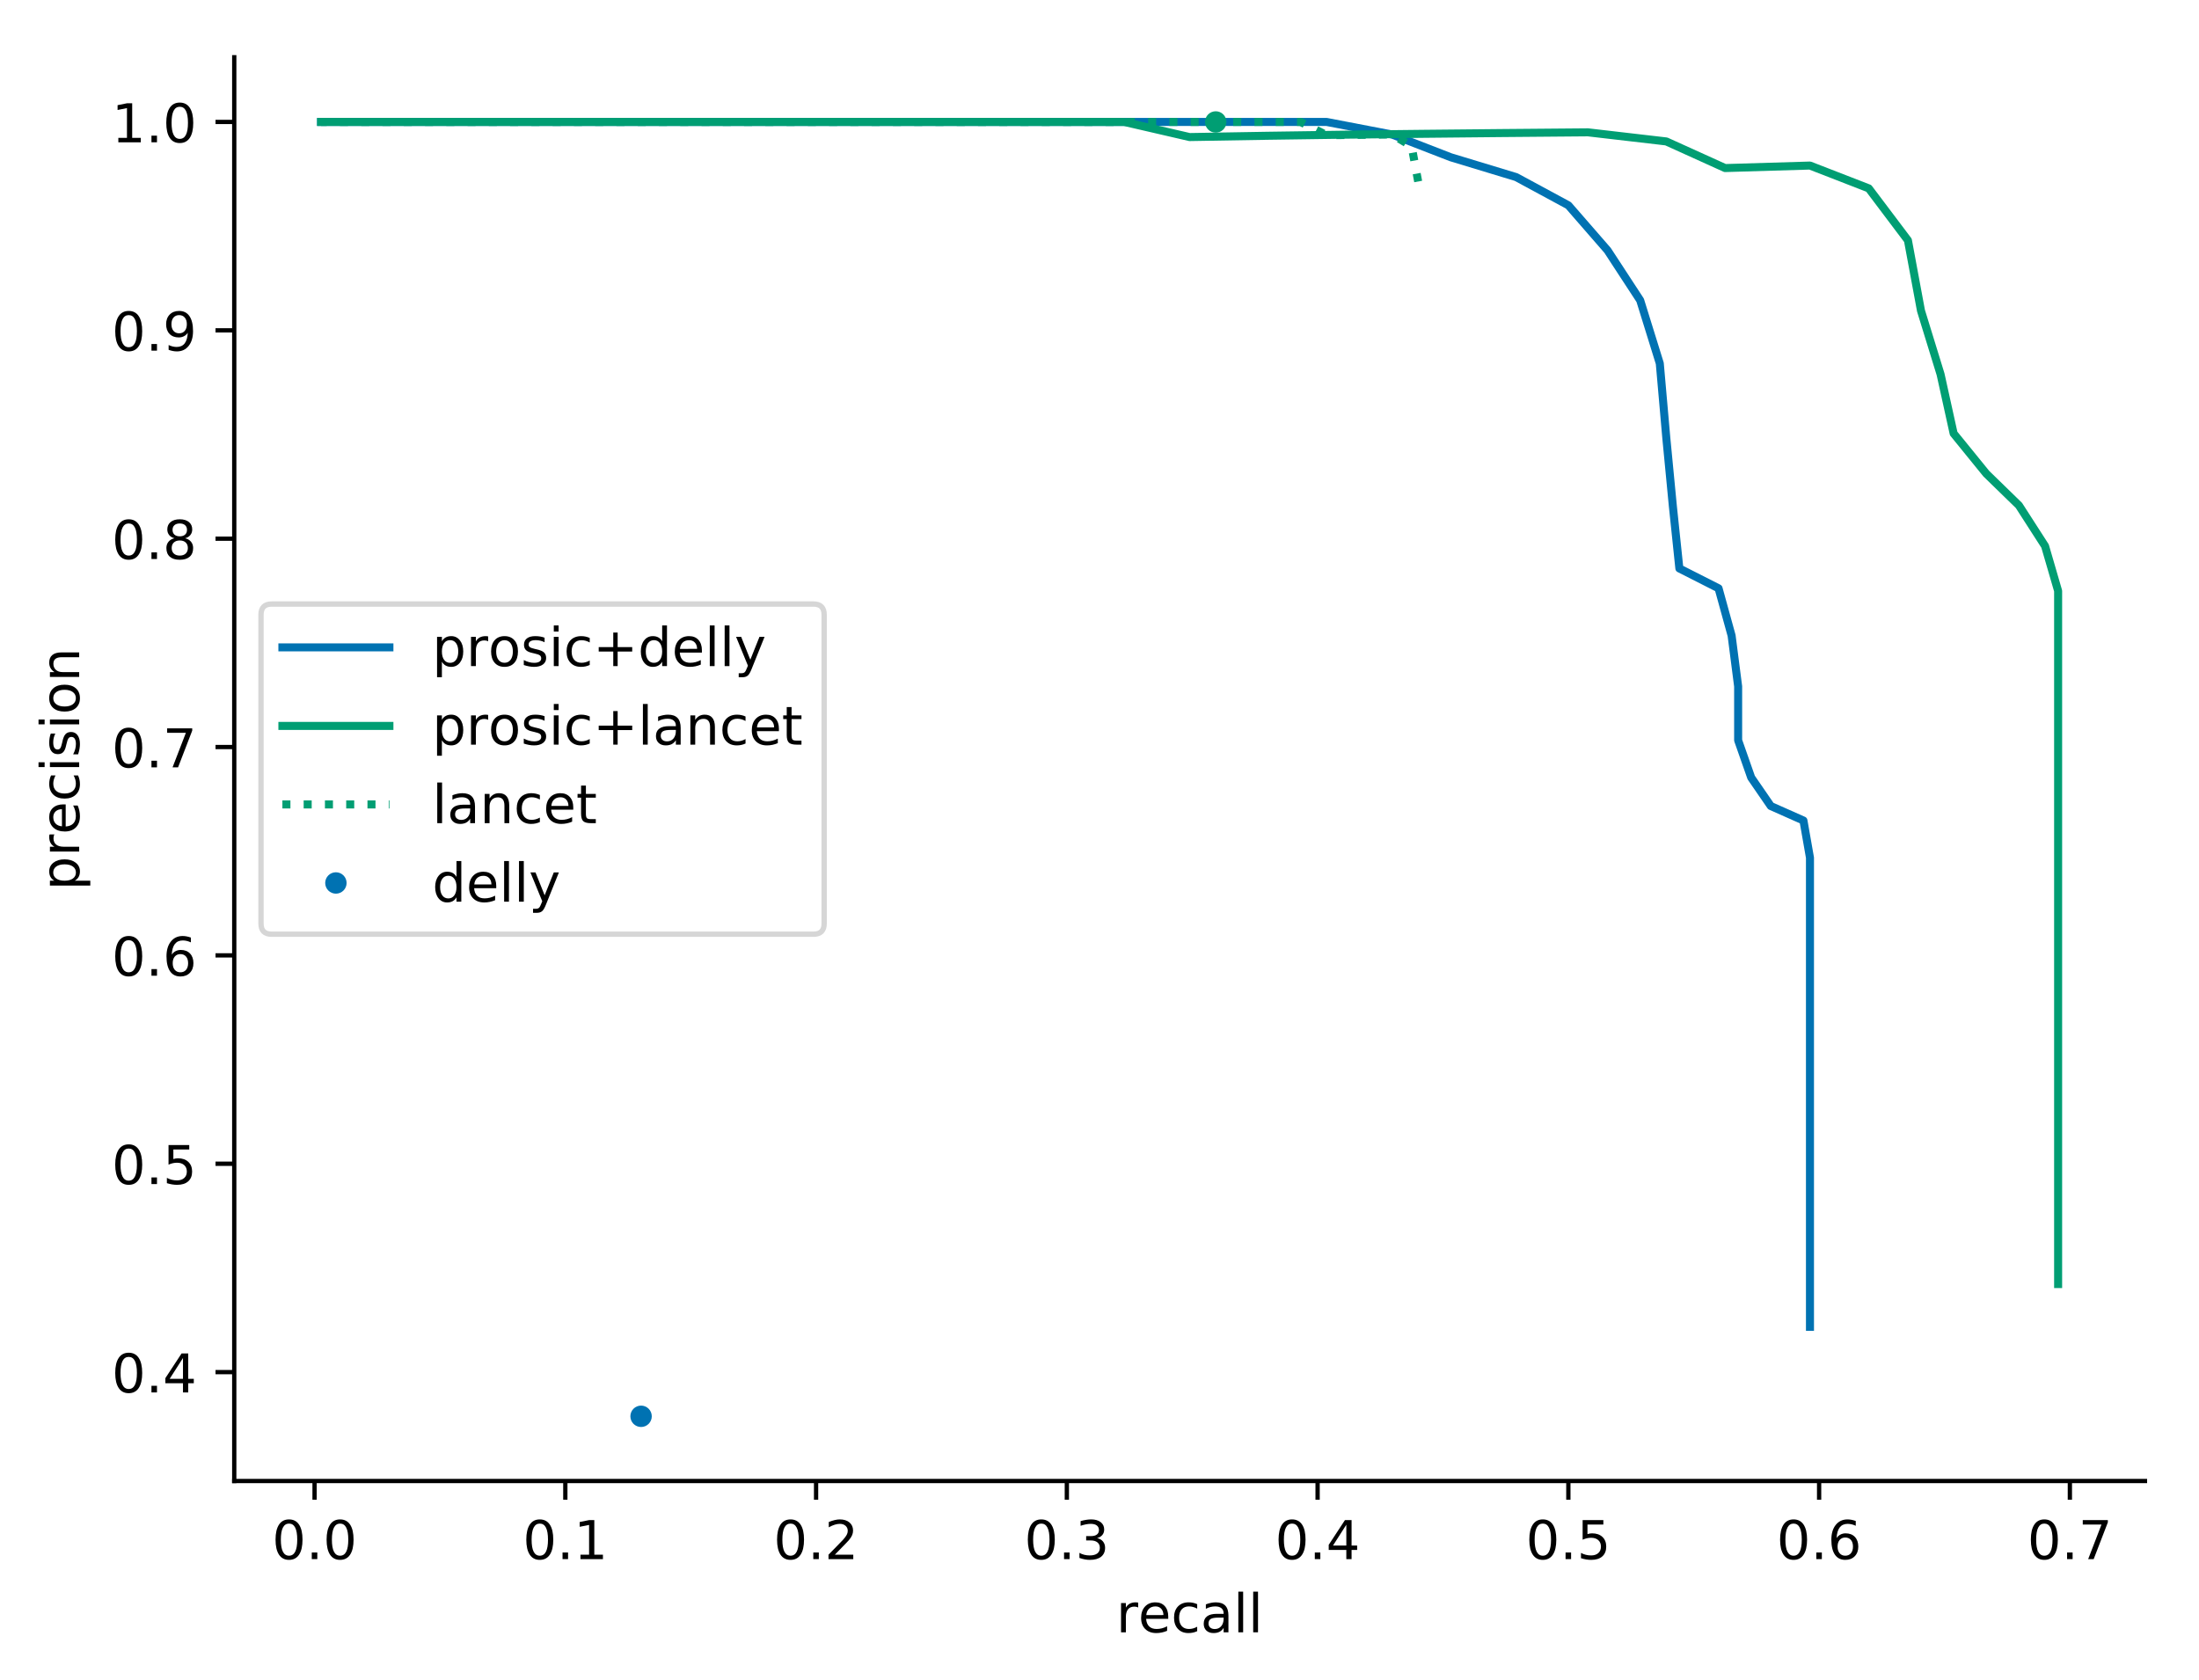
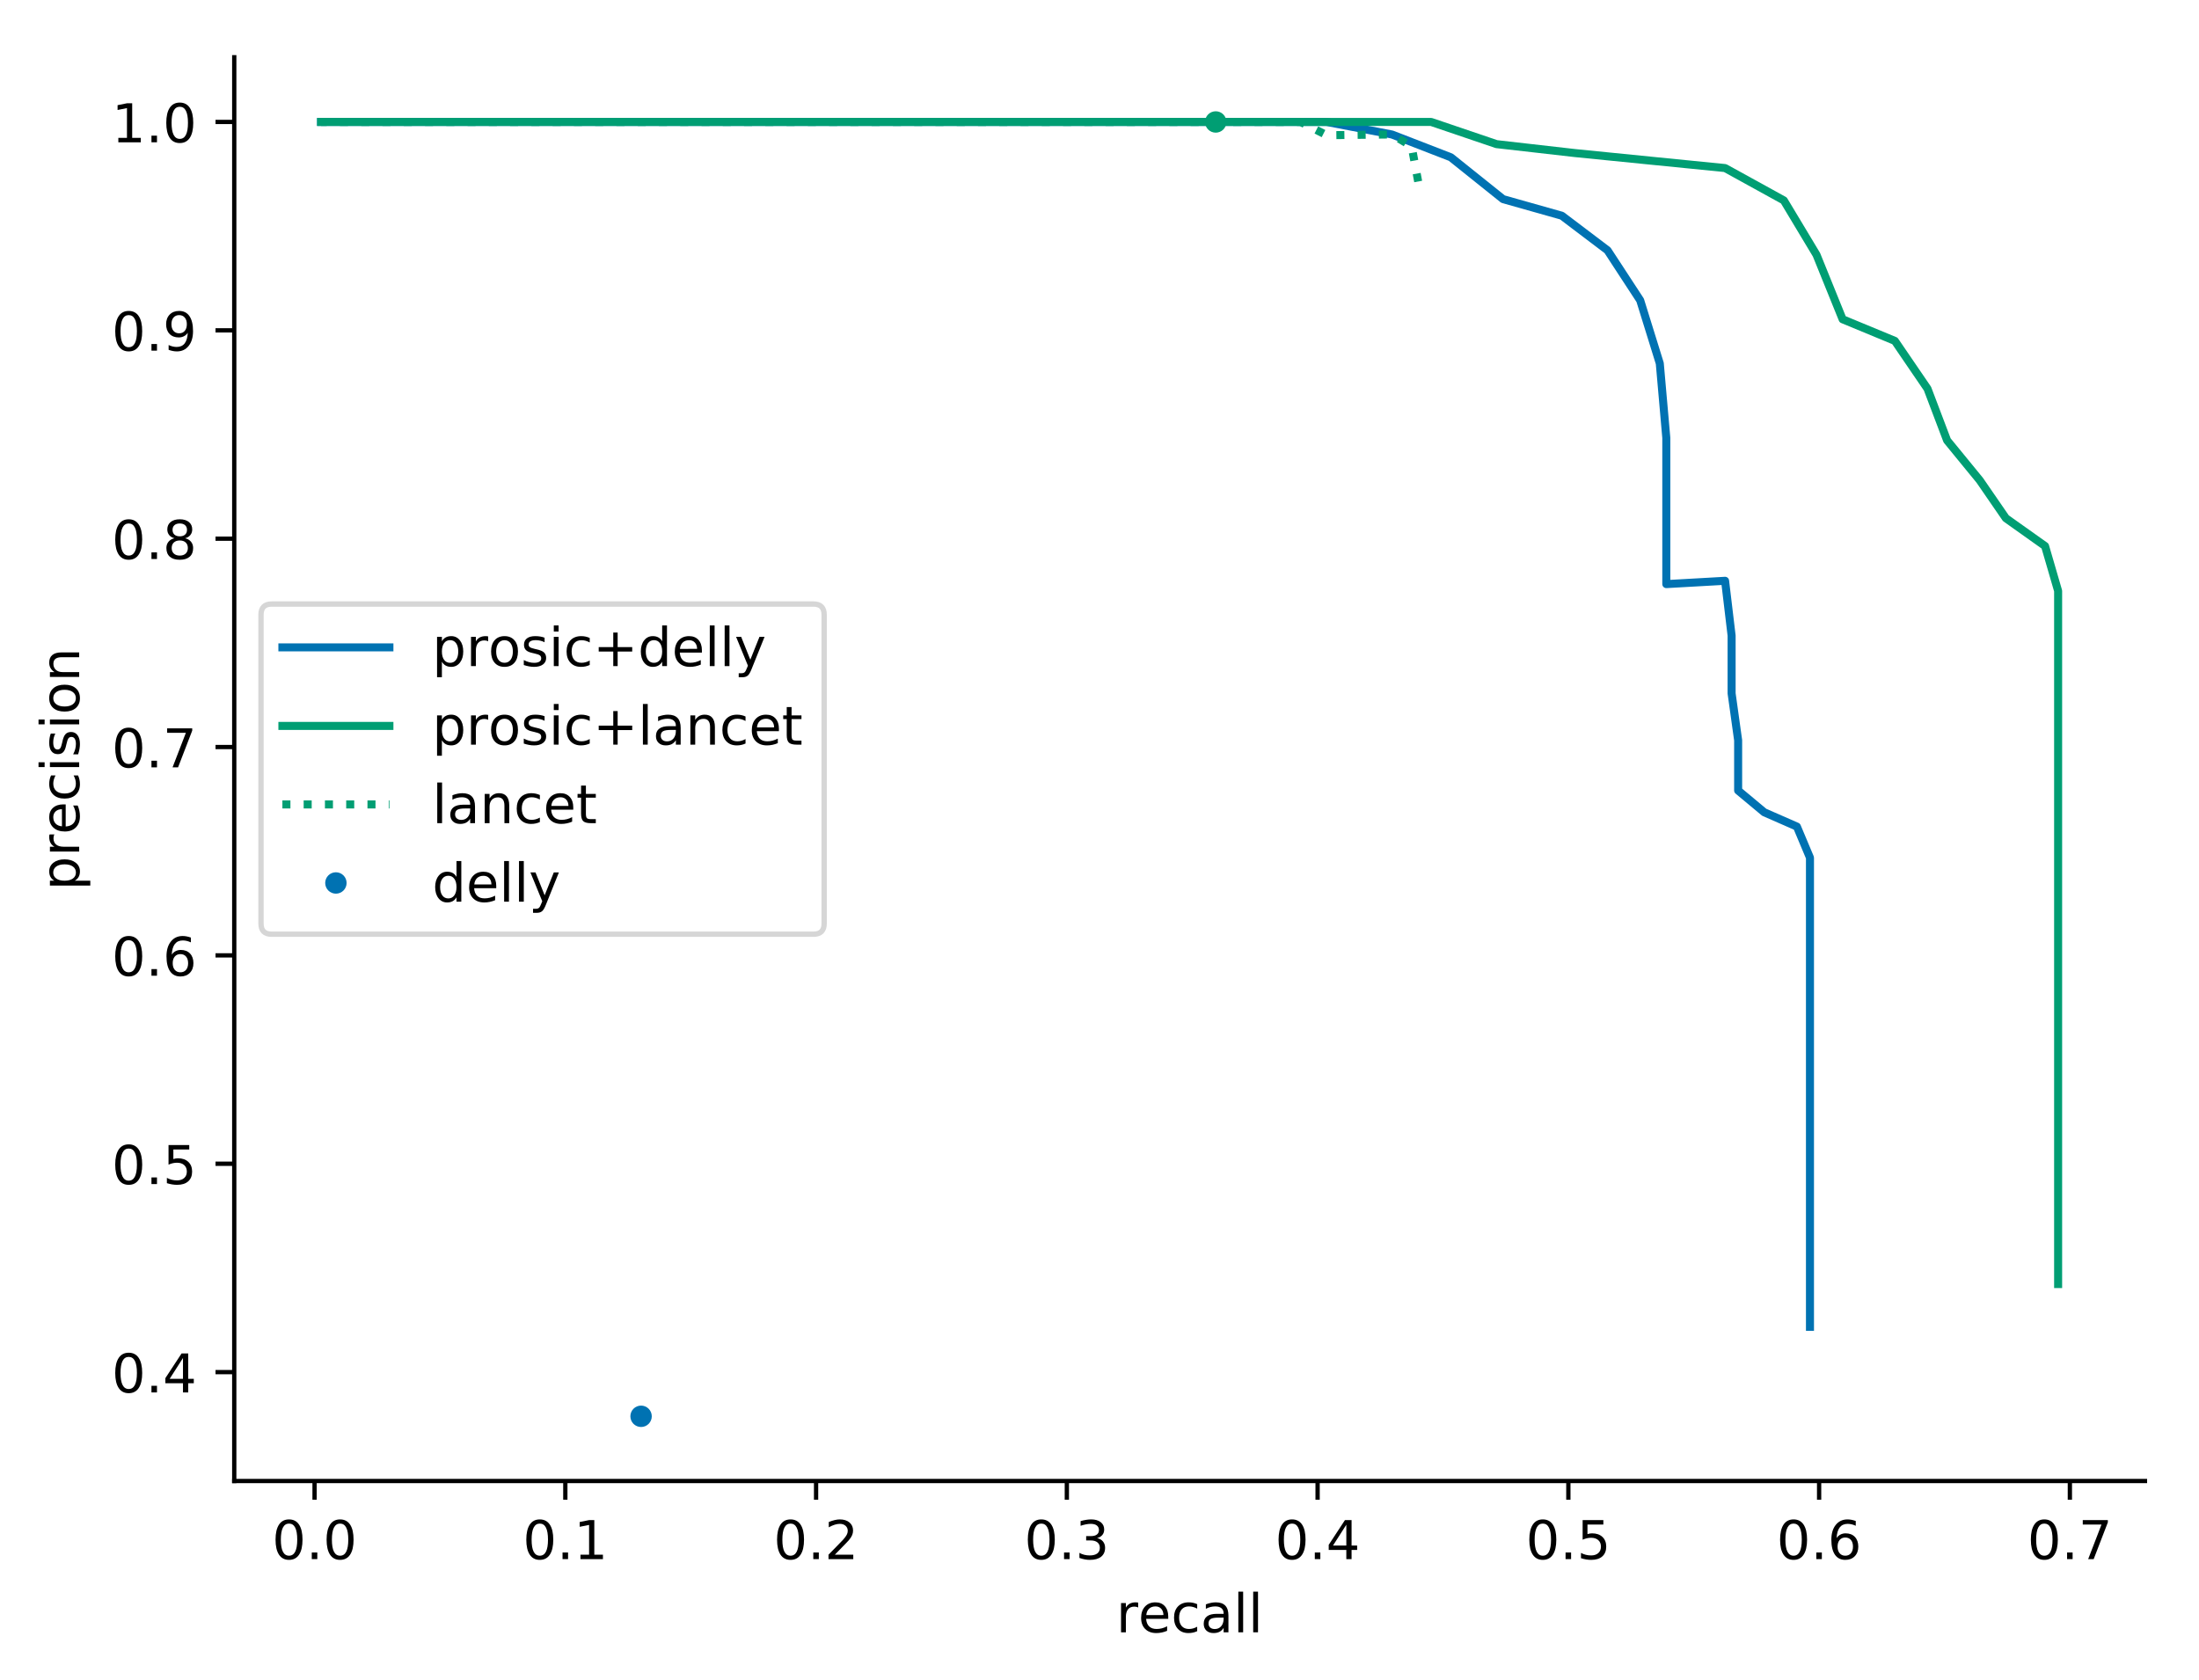
<svg xmlns="http://www.w3.org/2000/svg" xmlns:xlink="http://www.w3.org/1999/xlink" height="314pt" version="1.1" viewBox="0 0 411 314" width="411pt">
  <defs>
    <style type="text/css">
*{stroke-linecap:butt;stroke-linejoin:round;}
  </style>
  </defs>
  <g id="figure_1">
    <g id="patch_1">
      <path d="M 0 314.368  L 411.601 314.368  L 411.601 0  L 0 0  z " style="fill:#ffffff;" />
    </g>
    <g id="axes_1">
      <g id="patch_2">
        <path d="M 43.781 276.812  L 400.901 276.812  L 400.901 10.7  L 43.781 10.7  z " style="fill:#ffffff;" />
      </g>
      <g id="matplotlib.axis_1">
        <g id="xtick_1">
          <g id="line2d_1">
            <defs>
-               <path d="M 0 0  L 0 3.5  " id="mb956efaef2" style="stroke:#000000;stroke-width:0.8;" />
-             </defs>
-             <g>
-               <use style="stroke:#000000;stroke-width:0.8;" x="58.793" xlink:href="#mb956efaef2" y="276.812" />
+               <path d="M 0 0  L 0 3.5  " id="m5f8e549332" style="stroke:#000000;stroke-width:0.8;" />
+             </defs>
+             <g>
+               <use style="stroke:#000000;stroke-width:0.8;" x="58.793" xlink:href="#m5f8e549332" y="276.812" />
            </g>
          </g>
          <g id="text_1">
            <defs>
              <path d="M 31.781 66.406  Q 24.172 66.406 20.328 58.906  Q 16.5 51.422 16.5 36.375  Q 16.5 21.391 20.328 13.891  Q 24.172 6.391 31.781 6.391  Q 39.453 6.391 43.281 13.891  Q 47.125 21.391 47.125 36.375  Q 47.125 51.422 43.281 58.906  Q 39.453 66.406 31.781 66.406  z M 31.781 74.219  Q 44.047 74.219 50.516 64.516  Q 56.984 54.828 56.984 36.375  Q 56.984 17.969 50.516 8.266  Q 44.047 -1.422 31.781 -1.422  Q 19.531 -1.422 13.062 8.266  Q 6.594 17.969 6.594 36.375  Q 6.594 54.828 13.062 64.516  Q 19.531 74.219 31.781 74.219  z " id="DejaVuSans-30" />
              <path d="M 10.688 12.406  L 21 12.406  L 21 0  L 10.688 0  z " id="DejaVuSans-2e" />
            </defs>
            <g transform="translate(50.84191 291.4104)scale(0.1 -0.1)">
              <use xlink:href="#DejaVuSans-30" />
              <use x="63.623" xlink:href="#DejaVuSans-2e" />
              <use x="95.41" xlink:href="#DejaVuSans-30" />
            </g>
          </g>
        </g>
        <g id="xtick_2">
          <g id="line2d_2">
            <g>
-               <use style="stroke:#000000;stroke-width:0.8;" x="105.661" xlink:href="#mb956efaef2" y="276.812" />
+               <use style="stroke:#000000;stroke-width:0.8;" x="105.661" xlink:href="#m5f8e549332" y="276.812" />
            </g>
          </g>
          <g id="text_2">
            <defs>
              <path d="M 12.406 8.297  L 28.516 8.297  L 28.516 63.922  L 10.984 60.406  L 10.984 69.391  L 28.422 72.906  L 38.281 72.906  L 38.281 8.297  L 54.391 8.297  L 54.391 0  L 12.406 0  z " id="DejaVuSans-31" />
            </defs>
            <g transform="translate(97.70933 291.4104)scale(0.1 -0.1)">
              <use xlink:href="#DejaVuSans-30" />
              <use x="63.623" xlink:href="#DejaVuSans-2e" />
              <use x="95.41" xlink:href="#DejaVuSans-31" />
            </g>
          </g>
        </g>
        <g id="xtick_3">
          <g id="line2d_3">
            <g>
-               <use style="stroke:#000000;stroke-width:0.8;" x="152.528" xlink:href="#mb956efaef2" y="276.812" />
+               <use style="stroke:#000000;stroke-width:0.8;" x="152.528" xlink:href="#m5f8e549332" y="276.812" />
            </g>
          </g>
          <g id="text_3">
            <defs>
              <path d="M 19.188 8.297  L 53.609 8.297  L 53.609 0  L 7.328 0  L 7.328 8.297  Q 12.938 14.109 22.625 23.891  Q 32.328 33.688 34.812 36.531  Q 39.547 41.844 41.422 45.531  Q 43.312 49.219 43.312 52.781  Q 43.312 58.594 39.234 62.25  Q 35.156 65.922 28.609 65.922  Q 23.969 65.922 18.812 64.312  Q 13.672 62.703 7.812 59.422  L 7.812 69.391  Q 13.766 71.781 18.938 73  Q 24.125 74.219 28.422 74.219  Q 39.75 74.219 46.484 68.547  Q 53.219 62.891 53.219 53.422  Q 53.219 48.922 51.531 44.891  Q 49.859 40.875 45.406 35.406  Q 44.188 33.984 37.641 27.219  Q 31.109 20.453 19.188 8.297  z " id="DejaVuSans-32" />
            </defs>
            <g transform="translate(144.5768 291.4104)scale(0.1 -0.1)">
              <use xlink:href="#DejaVuSans-30" />
              <use x="63.623" xlink:href="#DejaVuSans-2e" />
              <use x="95.41" xlink:href="#DejaVuSans-32" />
            </g>
          </g>
        </g>
        <g id="xtick_4">
          <g id="line2d_4">
            <g>
-               <use style="stroke:#000000;stroke-width:0.8;" x="199.396" xlink:href="#mb956efaef2" y="276.812" />
+               <use style="stroke:#000000;stroke-width:0.8;" x="199.396" xlink:href="#m5f8e549332" y="276.812" />
            </g>
          </g>
          <g id="text_4">
            <defs>
              <path d="M 40.578 39.312  Q 47.656 37.797 51.625 33  Q 55.609 28.219 55.609 21.188  Q 55.609 10.406 48.188 4.484  Q 40.766 -1.422 27.094 -1.422  Q 22.516 -1.422 17.656 -0.516  Q 12.797 0.391 7.625 2.203  L 7.625 11.719  Q 11.719 9.328 16.594 8.109  Q 21.484 6.891 26.812 6.891  Q 36.078 6.891 40.938 10.547  Q 45.797 14.203 45.797 21.188  Q 45.797 27.641 41.281 31.266  Q 36.766 34.906 28.719 34.906  L 20.219 34.906  L 20.219 43.016  L 29.109 43.016  Q 36.375 43.016 40.234 45.922  Q 44.094 48.828 44.094 54.297  Q 44.094 59.906 40.109 62.906  Q 36.141 65.922 28.719 65.922  Q 24.656 65.922 20.016 65.031  Q 15.375 64.156 9.812 62.312  L 9.812 71.094  Q 15.438 72.656 20.344 73.438  Q 25.25 74.219 29.594 74.219  Q 40.828 74.219 47.359 69.109  Q 53.906 64.016 53.906 55.328  Q 53.906 49.266 50.438 45.094  Q 46.969 40.922 40.578 39.312  z " id="DejaVuSans-33" />
            </defs>
            <g transform="translate(191.4442 291.4104)scale(0.1 -0.1)">
              <use xlink:href="#DejaVuSans-30" />
              <use x="63.623" xlink:href="#DejaVuSans-2e" />
              <use x="95.41" xlink:href="#DejaVuSans-33" />
            </g>
          </g>
        </g>
        <g id="xtick_5">
          <g id="line2d_5">
            <g>
-               <use style="stroke:#000000;stroke-width:0.8;" x="246.263" xlink:href="#mb956efaef2" y="276.812" />
+               <use style="stroke:#000000;stroke-width:0.8;" x="246.263" xlink:href="#m5f8e549332" y="276.812" />
            </g>
          </g>
          <g id="text_5">
            <defs>
              <path d="M 37.797 64.312  L 12.891 25.391  L 37.797 25.391  z M 35.203 72.906  L 47.609 72.906  L 47.609 25.391  L 58.016 25.391  L 58.016 17.188  L 47.609 17.188  L 47.609 0  L 37.797 0  L 37.797 17.188  L 4.891 17.188  L 4.891 26.703  z " id="DejaVuSans-34" />
            </defs>
            <g transform="translate(238.3116 291.4104)scale(0.1 -0.1)">
              <use xlink:href="#DejaVuSans-30" />
              <use x="63.623" xlink:href="#DejaVuSans-2e" />
              <use x="95.41" xlink:href="#DejaVuSans-34" />
            </g>
          </g>
        </g>
        <g id="xtick_6">
          <g id="line2d_6">
            <g>
-               <use style="stroke:#000000;stroke-width:0.8;" x="293.131" xlink:href="#mb956efaef2" y="276.812" />
+               <use style="stroke:#000000;stroke-width:0.8;" x="293.131" xlink:href="#m5f8e549332" y="276.812" />
            </g>
          </g>
          <g id="text_6">
            <defs>
              <path d="M 10.797 72.906  L 49.516 72.906  L 49.516 64.594  L 19.828 64.594  L 19.828 46.734  Q 21.969 47.469 24.109 47.828  Q 26.266 48.188 28.422 48.188  Q 40.625 48.188 47.75 41.5  Q 54.891 34.812 54.891 23.391  Q 54.891 11.625 47.562 5.094  Q 40.234 -1.422 26.906 -1.422  Q 22.312 -1.422 17.547 -0.641  Q 12.797 0.141 7.719 1.703  L 7.719 11.625  Q 12.109 9.234 16.797 8.062  Q 21.484 6.891 26.703 6.891  Q 35.156 6.891 40.078 11.328  Q 45.016 15.766 45.016 23.391  Q 45.016 31 40.078 35.438  Q 35.156 39.891 26.703 39.891  Q 22.75 39.891 18.812 39.016  Q 14.891 38.141 10.797 36.281  z " id="DejaVuSans-35" />
            </defs>
            <g transform="translate(285.179 291.4104)scale(0.1 -0.1)">
              <use xlink:href="#DejaVuSans-30" />
              <use x="63.623" xlink:href="#DejaVuSans-2e" />
              <use x="95.41" xlink:href="#DejaVuSans-35" />
            </g>
          </g>
        </g>
        <g id="xtick_7">
          <g id="line2d_7">
            <g>
-               <use style="stroke:#000000;stroke-width:0.8;" x="339.998" xlink:href="#mb956efaef2" y="276.812" />
+               <use style="stroke:#000000;stroke-width:0.8;" x="339.998" xlink:href="#m5f8e549332" y="276.812" />
            </g>
          </g>
          <g id="text_7">
            <defs>
              <path d="M 33.016 40.375  Q 26.375 40.375 22.484 35.828  Q 18.609 31.297 18.609 23.391  Q 18.609 15.531 22.484 10.953  Q 26.375 6.391 33.016 6.391  Q 39.656 6.391 43.531 10.953  Q 47.406 15.531 47.406 23.391  Q 47.406 31.297 43.531 35.828  Q 39.656 40.375 33.016 40.375  z M 52.594 71.297  L 52.594 62.312  Q 48.875 64.062 45.094 64.984  Q 41.312 65.922 37.594 65.922  Q 27.828 65.922 22.672 59.328  Q 17.531 52.734 16.797 39.406  Q 19.672 43.656 24.016 45.922  Q 28.375 48.188 33.594 48.188  Q 44.578 48.188 50.953 41.516  Q 57.328 34.859 57.328 23.391  Q 57.328 12.156 50.688 5.359  Q 44.047 -1.422 33.016 -1.422  Q 20.359 -1.422 13.672 8.266  Q 6.984 17.969 6.984 36.375  Q 6.984 53.656 15.188 63.938  Q 23.391 74.219 37.203 74.219  Q 40.922 74.219 44.703 73.484  Q 48.484 72.75 52.594 71.297  z " id="DejaVuSans-36" />
            </defs>
            <g transform="translate(332.0464 291.4104)scale(0.1 -0.1)">
              <use xlink:href="#DejaVuSans-30" />
              <use x="63.623" xlink:href="#DejaVuSans-2e" />
              <use x="95.41" xlink:href="#DejaVuSans-36" />
            </g>
          </g>
        </g>
        <g id="xtick_8">
          <g id="line2d_8">
            <g>
-               <use style="stroke:#000000;stroke-width:0.8;" x="386.865" xlink:href="#mb956efaef2" y="276.812" />
+               <use style="stroke:#000000;stroke-width:0.8;" x="386.865" xlink:href="#m5f8e549332" y="276.812" />
            </g>
          </g>
          <g id="text_8">
            <defs>
              <path d="M 8.203 72.906  L 55.078 72.906  L 55.078 68.703  L 28.609 0  L 18.312 0  L 43.219 64.594  L 8.203 64.594  z " id="DejaVuSans-37" />
            </defs>
            <g transform="translate(378.9139 291.4104)scale(0.1 -0.1)">
              <use xlink:href="#DejaVuSans-30" />
              <use x="63.623" xlink:href="#DejaVuSans-2e" />
              <use x="95.41" xlink:href="#DejaVuSans-37" />
            </g>
          </g>
        </g>
        <g id="text_9">
          <defs>
            <path d="M 41.109 46.297  Q 39.594 47.172 37.812 47.578  Q 36.031 48 33.891 48  Q 26.266 48 22.188 43.047  Q 18.109 38.094 18.109 28.812  L 18.109 0  L 9.078 0  L 9.078 54.688  L 18.109 54.688  L 18.109 46.188  Q 20.953 51.172 25.484 53.578  Q 30.031 56 36.531 56  Q 37.453 56 38.578 55.875  Q 39.703 55.766 41.062 55.516  z " id="DejaVuSans-72" />
            <path d="M 56.203 29.594  L 56.203 25.203  L 14.891 25.203  Q 15.484 15.922 20.484 11.062  Q 25.484 6.203 34.422 6.203  Q 39.594 6.203 44.453 7.469  Q 49.312 8.734 54.109 11.281  L 54.109 2.781  Q 49.266 0.734 44.188 -0.344  Q 39.109 -1.422 33.891 -1.422  Q 20.797 -1.422 13.156 6.188  Q 5.516 13.812 5.516 26.812  Q 5.516 40.234 12.766 48.109  Q 20.016 56 32.328 56  Q 43.359 56 49.781 48.891  Q 56.203 41.797 56.203 29.594  z M 47.219 32.234  Q 47.125 39.594 43.094 43.984  Q 39.062 48.391 32.422 48.391  Q 24.906 48.391 20.391 44.141  Q 15.875 39.891 15.188 32.172  z " id="DejaVuSans-65" />
            <path d="M 48.781 52.594  L 48.781 44.188  Q 44.969 46.297 41.141 47.344  Q 37.312 48.391 33.406 48.391  Q 24.656 48.391 19.812 42.844  Q 14.984 37.312 14.984 27.297  Q 14.984 17.281 19.812 11.734  Q 24.656 6.203 33.406 6.203  Q 37.312 6.203 41.141 7.25  Q 44.969 8.297 48.781 10.406  L 48.781 2.094  Q 45.016 0.344 40.984 -0.531  Q 36.969 -1.422 32.422 -1.422  Q 20.062 -1.422 12.781 6.344  Q 5.516 14.109 5.516 27.297  Q 5.516 40.672 12.859 48.328  Q 20.219 56 33.016 56  Q 37.156 56 41.109 55.141  Q 45.062 54.297 48.781 52.594  z " id="DejaVuSans-63" />
            <path d="M 34.281 27.484  Q 23.391 27.484 19.188 25  Q 14.984 22.516 14.984 16.5  Q 14.984 11.719 18.141 8.906  Q 21.297 6.109 26.703 6.109  Q 34.188 6.109 38.703 11.406  Q 43.219 16.703 43.219 25.484  L 43.219 27.484  z M 52.203 31.203  L 52.203 0  L 43.219 0  L 43.219 8.297  Q 40.141 3.328 35.547 0.953  Q 30.953 -1.422 24.312 -1.422  Q 15.922 -1.422 10.953 3.297  Q 6 8.016 6 15.922  Q 6 25.141 12.172 29.828  Q 18.359 34.516 30.609 34.516  L 43.219 34.516  L 43.219 35.406  Q 43.219 41.609 39.141 45  Q 35.062 48.391 27.688 48.391  Q 23 48.391 18.547 47.266  Q 14.109 46.141 10.016 43.891  L 10.016 52.203  Q 14.938 54.109 19.578 55.047  Q 24.219 56 28.609 56  Q 40.484 56 46.344 49.844  Q 52.203 43.703 52.203 31.203  z " id="DejaVuSans-61" />
            <path d="M 9.422 75.984  L 18.406 75.984  L 18.406 0  L 9.422 0  z " id="DejaVuSans-6c" />
          </defs>
          <g transform="translate(208.6194 305.0886)scale(0.1 -0.1)">
            <use xlink:href="#DejaVuSans-72" />
            <use x="41.082" xlink:href="#DejaVuSans-65" />
            <use x="102.605" xlink:href="#DejaVuSans-63" />
            <use x="157.586" xlink:href="#DejaVuSans-61" />
            <use x="218.865" xlink:href="#DejaVuSans-6c" />
            <use x="246.648" xlink:href="#DejaVuSans-6c" />
          </g>
        </g>
      </g>
      <g id="matplotlib.axis_2">
        <g id="ytick_1">
          <g id="line2d_9">
            <defs>
-               <path d="M 0 0  L -3.5 0  " id="mf05bc3d911" style="stroke:#000000;stroke-width:0.8;" />
-             </defs>
-             <g>
-               <use style="stroke:#000000;stroke-width:0.8;" x="43.781" xlink:href="#mf05bc3d911" y="256.455" />
+               <path d="M 0 0  L -3.5 0  " id="me9bbe58ecf" style="stroke:#000000;stroke-width:0.8;" />
+             </defs>
+             <g>
+               <use style="stroke:#000000;stroke-width:0.8;" x="43.781" xlink:href="#me9bbe58ecf" y="256.455" />
            </g>
          </g>
          <g id="text_10">
            <g transform="translate(20.87813 260.2545)scale(0.1 -0.1)">
              <use xlink:href="#DejaVuSans-30" />
              <use x="63.623" xlink:href="#DejaVuSans-2e" />
              <use x="95.41" xlink:href="#DejaVuSans-34" />
            </g>
          </g>
        </g>
        <g id="ytick_2">
          <g id="line2d_10">
            <g>
-               <use style="stroke:#000000;stroke-width:0.8;" x="43.781" xlink:href="#mf05bc3d911" y="217.512" />
+               <use style="stroke:#000000;stroke-width:0.8;" x="43.781" xlink:href="#me9bbe58ecf" y="217.512" />
            </g>
          </g>
          <g id="text_11">
            <g transform="translate(20.87813 221.3113)scale(0.1 -0.1)">
              <use xlink:href="#DejaVuSans-30" />
              <use x="63.623" xlink:href="#DejaVuSans-2e" />
              <use x="95.41" xlink:href="#DejaVuSans-35" />
            </g>
          </g>
        </g>
        <g id="ytick_3">
          <g id="line2d_11">
            <g>
-               <use style="stroke:#000000;stroke-width:0.8;" x="43.781" xlink:href="#mf05bc3d911" y="178.569" />
+               <use style="stroke:#000000;stroke-width:0.8;" x="43.781" xlink:href="#me9bbe58ecf" y="178.569" />
            </g>
          </g>
          <g id="text_12">
            <g transform="translate(20.87813 182.3681)scale(0.1 -0.1)">
              <use xlink:href="#DejaVuSans-30" />
              <use x="63.623" xlink:href="#DejaVuSans-2e" />
              <use x="95.41" xlink:href="#DejaVuSans-36" />
            </g>
          </g>
        </g>
        <g id="ytick_4">
          <g id="line2d_12">
            <g>
-               <use style="stroke:#000000;stroke-width:0.8;" x="43.781" xlink:href="#mf05bc3d911" y="139.626" />
+               <use style="stroke:#000000;stroke-width:0.8;" x="43.781" xlink:href="#me9bbe58ecf" y="139.626" />
            </g>
          </g>
          <g id="text_13">
            <g transform="translate(20.87813 143.4249)scale(0.1 -0.1)">
              <use xlink:href="#DejaVuSans-30" />
              <use x="63.623" xlink:href="#DejaVuSans-2e" />
              <use x="95.41" xlink:href="#DejaVuSans-37" />
            </g>
          </g>
        </g>
        <g id="ytick_5">
          <g id="line2d_13">
            <g>
-               <use style="stroke:#000000;stroke-width:0.8;" x="43.781" xlink:href="#mf05bc3d911" y="100.682" />
+               <use style="stroke:#000000;stroke-width:0.8;" x="43.781" xlink:href="#me9bbe58ecf" y="100.682" />
            </g>
          </g>
          <g id="text_14">
            <defs>
              <path d="M 31.781 34.625  Q 24.75 34.625 20.719 30.859  Q 16.703 27.094 16.703 20.516  Q 16.703 13.922 20.719 10.156  Q 24.75 6.391 31.781 6.391  Q 38.812 6.391 42.859 10.172  Q 46.922 13.969 46.922 20.516  Q 46.922 27.094 42.891 30.859  Q 38.875 34.625 31.781 34.625  z M 21.922 38.812  Q 15.578 40.375 12.031 44.719  Q 8.5 49.078 8.5 55.328  Q 8.5 64.062 14.719 69.141  Q 20.953 74.219 31.781 74.219  Q 42.672 74.219 48.875 69.141  Q 55.078 64.062 55.078 55.328  Q 55.078 49.078 51.531 44.719  Q 48 40.375 41.703 38.812  Q 48.828 37.156 52.797 32.312  Q 56.781 27.484 56.781 20.516  Q 56.781 9.906 50.312 4.234  Q 43.844 -1.422 31.781 -1.422  Q 19.734 -1.422 13.25 4.234  Q 6.781 9.906 6.781 20.516  Q 6.781 27.484 10.781 32.312  Q 14.797 37.156 21.922 38.812  z M 18.312 54.391  Q 18.312 48.734 21.844 45.562  Q 25.391 42.391 31.781 42.391  Q 38.141 42.391 41.719 45.562  Q 45.312 48.734 45.312 54.391  Q 45.312 60.062 41.719 63.234  Q 38.141 66.406 31.781 66.406  Q 25.391 66.406 21.844 63.234  Q 18.312 60.062 18.312 54.391  z " id="DejaVuSans-38" />
            </defs>
            <g transform="translate(20.87813 104.4817)scale(0.1 -0.1)">
              <use xlink:href="#DejaVuSans-30" />
              <use x="63.623" xlink:href="#DejaVuSans-2e" />
              <use x="95.41" xlink:href="#DejaVuSans-38" />
            </g>
          </g>
        </g>
        <g id="ytick_6">
          <g id="line2d_14">
            <g>
-               <use style="stroke:#000000;stroke-width:0.8;" x="43.781" xlink:href="#mf05bc3d911" y="61.739" />
+               <use style="stroke:#000000;stroke-width:0.8;" x="43.781" xlink:href="#me9bbe58ecf" y="61.739" />
            </g>
          </g>
          <g id="text_15">
            <defs>
              <path d="M 10.984 1.516  L 10.984 10.5  Q 14.703 8.734 18.5 7.812  Q 22.312 6.891 25.984 6.891  Q 35.75 6.891 40.891 13.453  Q 46.047 20.016 46.781 33.406  Q 43.953 29.203 39.594 26.953  Q 35.25 24.703 29.984 24.703  Q 19.047 24.703 12.672 31.312  Q 6.297 37.938 6.297 49.422  Q 6.297 60.641 12.938 67.422  Q 19.578 74.219 30.609 74.219  Q 43.266 74.219 49.922 64.516  Q 56.594 54.828 56.594 36.375  Q 56.594 19.141 48.406 8.859  Q 40.234 -1.422 26.422 -1.422  Q 22.703 -1.422 18.891 -0.688  Q 15.094 0.047 10.984 1.516  z M 30.609 32.422  Q 37.25 32.422 41.125 36.953  Q 45.016 41.5 45.016 49.422  Q 45.016 57.281 41.125 61.844  Q 37.25 66.406 30.609 66.406  Q 23.969 66.406 20.094 61.844  Q 16.219 57.281 16.219 49.422  Q 16.219 41.5 20.094 36.953  Q 23.969 32.422 30.609 32.422  z " id="DejaVuSans-39" />
            </defs>
            <g transform="translate(20.87813 65.53844)scale(0.1 -0.1)">
              <use xlink:href="#DejaVuSans-30" />
              <use x="63.623" xlink:href="#DejaVuSans-2e" />
              <use x="95.41" xlink:href="#DejaVuSans-39" />
            </g>
          </g>
        </g>
        <g id="ytick_7">
          <g id="line2d_15">
            <g>
-               <use style="stroke:#000000;stroke-width:0.8;" x="43.781" xlink:href="#mf05bc3d911" y="22.796" />
+               <use style="stroke:#000000;stroke-width:0.8;" x="43.781" xlink:href="#me9bbe58ecf" y="22.796" />
            </g>
          </g>
          <g id="text_16">
            <g transform="translate(20.87813 26.59522)scale(0.1 -0.1)">
              <use xlink:href="#DejaVuSans-31" />
              <use x="63.623" xlink:href="#DejaVuSans-2e" />
              <use x="95.41" xlink:href="#DejaVuSans-30" />
            </g>
          </g>
        </g>
        <g id="text_17">
          <defs>
            <path d="M 18.109 8.203  L 18.109 -20.797  L 9.078 -20.797  L 9.078 54.688  L 18.109 54.688  L 18.109 46.391  Q 20.953 51.266 25.266 53.625  Q 29.594 56 35.594 56  Q 45.562 56 51.781 48.094  Q 58.016 40.188 58.016 27.297  Q 58.016 14.406 51.781 6.484  Q 45.562 -1.422 35.594 -1.422  Q 29.594 -1.422 25.266 0.953  Q 20.953 3.328 18.109 8.203  z M 48.688 27.297  Q 48.688 37.203 44.609 42.844  Q 40.531 48.484 33.406 48.484  Q 26.266 48.484 22.188 42.844  Q 18.109 37.203 18.109 27.297  Q 18.109 17.391 22.188 11.75  Q 26.266 6.109 33.406 6.109  Q 40.531 6.109 44.609 11.75  Q 48.688 17.391 48.688 27.297  z " id="DejaVuSans-70" />
            <path d="M 9.422 54.688  L 18.406 54.688  L 18.406 0  L 9.422 0  z M 9.422 75.984  L 18.406 75.984  L 18.406 64.594  L 9.422 64.594  z " id="DejaVuSans-69" />
            <path d="M 44.281 53.078  L 44.281 44.578  Q 40.484 46.531 36.375 47.5  Q 32.281 48.484 27.875 48.484  Q 21.188 48.484 17.844 46.438  Q 14.5 44.391 14.5 40.281  Q 14.5 37.156 16.891 35.375  Q 19.281 33.594 26.516 31.984  L 29.594 31.297  Q 39.156 29.25 43.188 25.516  Q 47.219 21.781 47.219 15.094  Q 47.219 7.469 41.188 3.016  Q 35.156 -1.422 24.609 -1.422  Q 20.219 -1.422 15.453 -0.562  Q 10.688 0.297 5.422 2  L 5.422 11.281  Q 10.406 8.688 15.234 7.391  Q 20.062 6.109 24.812 6.109  Q 31.156 6.109 34.562 8.281  Q 37.984 10.453 37.984 14.406  Q 37.984 18.062 35.516 20.016  Q 33.062 21.969 24.703 23.781  L 21.578 24.516  Q 13.234 26.266 9.516 29.906  Q 5.812 33.547 5.812 39.891  Q 5.812 47.609 11.281 51.797  Q 16.75 56 26.812 56  Q 31.781 56 36.172 55.266  Q 40.578 54.547 44.281 53.078  z " id="DejaVuSans-73" />
            <path d="M 30.609 48.391  Q 23.391 48.391 19.188 42.75  Q 14.984 37.109 14.984 27.297  Q 14.984 17.484 19.156 11.844  Q 23.344 6.203 30.609 6.203  Q 37.797 6.203 41.984 11.859  Q 46.188 17.531 46.188 27.297  Q 46.188 37.016 41.984 42.703  Q 37.797 48.391 30.609 48.391  z M 30.609 56  Q 42.328 56 49.016 48.375  Q 55.719 40.766 55.719 27.297  Q 55.719 13.875 49.016 6.219  Q 42.328 -1.422 30.609 -1.422  Q 18.844 -1.422 12.172 6.219  Q 5.516 13.875 5.516 27.297  Q 5.516 40.766 12.172 48.375  Q 18.844 56 30.609 56  z " id="DejaVuSans-6f" />
            <path d="M 54.891 33.016  L 54.891 0  L 45.906 0  L 45.906 32.719  Q 45.906 40.484 42.875 44.328  Q 39.844 48.188 33.797 48.188  Q 26.516 48.188 22.312 43.547  Q 18.109 38.922 18.109 30.906  L 18.109 0  L 9.078 0  L 9.078 54.688  L 18.109 54.688  L 18.109 46.188  Q 21.344 51.125 25.703 53.562  Q 30.078 56 35.797 56  Q 45.219 56 50.047 50.172  Q 54.891 44.344 54.891 33.016  z " id="DejaVuSans-6e" />
          </defs>
          <g transform="translate(14.79844 166.4208)rotate(-90)scale(0.1 -0.1)">
            <use xlink:href="#DejaVuSans-70" />
            <use x="63.477" xlink:href="#DejaVuSans-72" />
            <use x="104.559" xlink:href="#DejaVuSans-65" />
            <use x="166.082" xlink:href="#DejaVuSans-63" />
            <use x="221.062" xlink:href="#DejaVuSans-69" />
            <use x="248.846" xlink:href="#DejaVuSans-73" />
            <use x="300.945" xlink:href="#DejaVuSans-69" />
            <use x="328.729" xlink:href="#DejaVuSans-6f" />
            <use x="389.91" xlink:href="#DejaVuSans-6e" />
          </g>
        </g>
      </g>
      <g id="line2d_16">
-         <path clip-path="url(#p9d963c5992)" d="M 60.014 22.796  L 73.44 22.796  L 86.865 22.796  L 100.291 22.796  L 113.716 22.796  L 127.142 22.796  L 140.567 22.796  L 153.993 22.796  L 167.418 22.796  L 180.844 22.796  L 194.27 22.796  L 207.695 22.796  L 221.121 22.796  L 234.546 22.796  L 247.972 22.796  L 260.177 25.142  L 271.161 29.397  L 283.367 33.098  L 293.131 38.373  L 300.454 46.789  L 306.556 56.126  L 310.218 67.923  L 311.438 81.849  L 312.659 94.574  L 313.879 106.246  L 321.202 109.961  L 323.643 118.802  L 324.864 128.294  L 324.864 138.369  L 327.305 145.328  L 330.966 150.652  L 337.069 153.364  L 338.289 160.307  L 338.289 168.567  L 338.289 175.677  L 338.289 182.383  L 338.289 188.719  L 338.289 194.716  L 338.289 200.399  L 338.289 205.793  L 338.289 210.919  L 338.289 215.797  L 338.289 220.443  L 338.289 224.875  L 338.289 229.107  L 338.289 233.152  L 338.289 237.022  L 338.289 240.728  L 338.289 244.281  L 338.289 247.993  " style="fill:none;stroke:#0072b2;stroke-linecap:square;stroke-width:1.5;" />
+         <path clip-path="url(#pf23068d143)" d="M 60.014 22.796  L 73.44 22.796  L 86.865 22.796  L 100.291 22.796  L 113.716 22.796  L 127.142 22.796  L 140.567 22.796  L 153.993 22.796  L 167.418 22.796  L 180.844 22.796  L 194.27 22.796  L 207.695 22.796  L 221.121 22.796  L 234.546 22.796  L 247.972 22.796  L 260.177 25.142  L 271.161 29.397  L 280.926 37.219  L 291.91 40.32  L 300.454 46.789  L 306.556 56.126  L 310.218 67.923  L 311.438 81.849  L 311.438 96.101  L 311.438 109.174  L 322.423 108.555  L 323.643 118.802  L 323.643 129.597  L 324.864 138.369  L 324.864 147.754  L 329.746 151.825  L 335.848 154.499  L 338.289 160.307  L 338.289 168.567  L 338.289 175.677  L 338.289 182.383  L 338.289 188.719  L 338.289 194.716  L 338.289 200.399  L 338.289 205.793  L 338.289 210.919  L 338.289 215.797  L 338.289 220.443  L 338.289 224.875  L 338.289 229.107  L 338.289 233.152  L 338.289 237.022  L 338.289 240.728  L 338.289 244.281  L 338.289 247.993  " style="fill:none;stroke:#0072b2;stroke-linecap:square;stroke-width:1.5;" />
      </g>
      <g id="line2d_17">
-         <path clip-path="url(#p9d963c5992)" d="M 60.014 22.796  L 73.44 22.796  L 89.306 22.796  L 103.952 22.796  L 119.819 22.796  L 134.465 22.796  L 150.331 22.796  L 164.977 22.796  L 179.624 22.796  L 194.27 22.796  L 210.136 22.796  L 222.341 25.618  L 236.987 25.375  L 250.413 25.185  L 266.279 25.009  L 280.926 24.867  L 296.792 24.733  L 311.438 26.436  L 322.423 31.412  L 338.289 30.943  L 349.274 35.208  L 356.597 44.923  L 359.038 58.071  L 362.699 69.959  L 365.14 81.017  L 371.243 88.528  L 377.345 94.471  L 382.228 102.061  L 384.669 110.446  L 384.669 121.224  L 384.669 130.511  L 384.669 139.926  L 384.669 148.075  L 384.669 156.369  L 384.669 164.159  L 384.669 170.94  L 384.669 177.88  L 384.669 183.94  L 384.669 190.162  L 384.669 195.612  L 384.669 201.221  L 384.669 206.147  L 384.669 211.231  L 384.669 215.706  L 384.669 220.334  L 384.669 224.417  L 384.669 228.648  L 384.669 232.389  L 384.669 236.272  L 384.669 239.992  " style="fill:none;stroke:#009e73;stroke-linecap:square;stroke-width:1.5;" />
+         <path clip-path="url(#pf23068d143)" d="M 60.014 22.796  L 74.66 22.796  L 90.527 22.796  L 105.173 22.796  L 118.598 22.796  L 133.244 22.796  L 149.111 22.796  L 163.757 22.796  L 179.624 22.796  L 193.049 22.796  L 208.916 22.796  L 222.341 22.796  L 236.987 22.796  L 251.633 22.796  L 267.5 22.796  L 279.705 26.939  L 294.351 28.608  L 308.997 30.075  L 322.423 31.412  L 333.407 37.461  L 339.51 47.62  L 344.392 59.674  L 354.156 63.715  L 360.258 72.654  L 363.92 82.311  L 370.022 89.768  L 374.904 96.86  L 382.228 102.061  L 384.669 110.446  L 384.669 121.224  L 384.669 130.511  L 384.669 139.926  L 384.669 148.075  L 384.669 156.369  L 384.669 164.159  L 384.669 170.94  L 384.669 177.88  L 384.669 183.94  L 384.669 190.162  L 384.669 195.612  L 384.669 201.221  L 384.669 206.147  L 384.669 211.231  L 384.669 215.706  L 384.669 220.334  L 384.669 224.417  L 384.669 228.648  L 384.669 232.389  L 384.669 236.272  L 384.669 239.992  " style="fill:none;stroke:#009e73;stroke-linecap:square;stroke-width:1.5;" />
      </g>
      <g id="line2d_18">
-         <path clip-path="url(#p9d963c5992)" d="M 265.059 33.923  L 263.838 27.351  L 260.177 25.128  L 256.515 25.171  L 251.633 25.23  L 247.972 25.276  L 243.09 22.796  L 240.649 22.796  L 235.767 22.796  L 232.105 22.796  L 228.444 22.796  L 223.562 22.796  L 219.9 22.796  L 215.018 22.796  L 211.357 22.796  L 206.475 22.796  L 202.813 22.796  L 197.931 22.796  L 194.27 22.796  L 189.388 22.796  L 185.726 22.796  L 180.844 22.796  L 175.962 22.796  L 172.301 22.796  L 167.418 22.796  L 164.977 22.796  L 158.875 22.796  L 155.213 22.796  L 150.331 22.796  L 146.67 22.796  L 141.788 22.796  L 136.906 22.796  L 133.244 22.796  L 128.362 22.796  L 124.701 22.796  L 119.819 22.796  L 116.157 22.796  L 111.275 22.796  L 107.614 22.796  L 102.732 22.796  L 97.85 22.796  L 94.188 22.796  L 89.306 22.796  L 85.645 22.796  L 80.763 22.796  L 77.101 22.796  L 72.219 22.796  L 68.558 22.796  L 63.675 22.796  L 60.014 22.796  " style="fill:none;stroke:#009e73;stroke-dasharray:1.5,2.475;stroke-dashoffset:0;stroke-width:1.5;" />
+         <path clip-path="url(#pf23068d143)" d="M 265.059 33.923  L 263.838 27.351  L 260.177 25.128  L 256.515 25.171  L 251.633 25.23  L 247.972 25.276  L 243.09 22.796  L 240.649 22.796  L 235.767 22.796  L 232.105 22.796  L 228.444 22.796  L 223.562 22.796  L 219.9 22.796  L 215.018 22.796  L 211.357 22.796  L 206.475 22.796  L 202.813 22.796  L 197.931 22.796  L 194.27 22.796  L 189.388 22.796  L 185.726 22.796  L 180.844 22.796  L 175.962 22.796  L 172.301 22.796  L 167.418 22.796  L 164.977 22.796  L 158.875 22.796  L 155.213 22.796  L 150.331 22.796  L 146.67 22.796  L 141.788 22.796  L 136.906 22.796  L 133.244 22.796  L 128.362 22.796  L 124.701 22.796  L 119.819 22.796  L 116.157 22.796  L 111.275 22.796  L 107.614 22.796  L 102.732 22.796  L 97.85 22.796  L 94.188 22.796  L 89.306 22.796  L 85.645 22.796  L 80.763 22.796  L 77.101 22.796  L 72.219 22.796  L 68.558 22.796  L 63.675 22.796  L 60.014 22.796  " style="fill:none;stroke:#009e73;stroke-dasharray:1.5,2.475;stroke-dashoffset:0;stroke-width:1.5;" />
      </g>
      <g id="line2d_19">
        <defs>
-           <path d="M 0 1.5  C 0.398 1.5 0.779 1.342 1.061 1.061  C 1.342 0.779 1.5 0.398 1.5 0  C 1.5 -0.398 1.342 -0.779 1.061 -1.061  C 0.779 -1.342 0.398 -1.5 0 -1.5  C -0.398 -1.5 -0.779 -1.342 -1.061 -1.061  C -1.342 -0.779 -1.5 -0.398 -1.5 0  C -1.5 0.398 -1.342 0.779 -1.061 1.061  C -0.779 1.342 -0.398 1.5 0 1.5  z " id="m241e8709b1" style="stroke:#0072b2;" />
+           <path d="M 0 1.5  C 0.398 1.5 0.779 1.342 1.061 1.061  C 1.342 0.779 1.5 0.398 1.5 0  C 1.5 -0.398 1.342 -0.779 1.061 -1.061  C 0.779 -1.342 0.398 -1.5 0 -1.5  C -0.398 -1.5 -0.779 -1.342 -1.061 -1.061  C -1.342 -0.779 -1.5 -0.398 -1.5 0  C -1.5 0.398 -1.342 0.779 -1.061 1.061  C -0.779 1.342 -0.398 1.5 0 1.5  z " id="m4a3514855d" style="stroke:#0072b2;" />
        </defs>
-         <g clip-path="url(#p9d963c5992)">
-           <use style="fill:#0072b2;stroke:#0072b2;" x="119.819" xlink:href="#m241e8709b1" y="264.716" />
+         <g clip-path="url(#pf23068d143)">
+           <use style="fill:#0072b2;stroke:#0072b2;" x="119.819" xlink:href="#m4a3514855d" y="264.716" />
        </g>
      </g>
      <g id="line2d_20">
        <defs>
-           <path d="M 0 1.5  C 0.398 1.5 0.779 1.342 1.061 1.061  C 1.342 0.779 1.5 0.398 1.5 0  C 1.5 -0.398 1.342 -0.779 1.061 -1.061  C 0.779 -1.342 0.398 -1.5 0 -1.5  C -0.398 -1.5 -0.779 -1.342 -1.061 -1.061  C -1.342 -0.779 -1.5 -0.398 -1.5 0  C -1.5 0.398 -1.342 0.779 -1.061 1.061  C -0.779 1.342 -0.398 1.5 0 1.5  z " id="mb17e9c2fa8" style="stroke:#009e73;" />
+           <path d="M 0 1.5  C 0.398 1.5 0.779 1.342 1.061 1.061  C 1.342 0.779 1.5 0.398 1.5 0  C 1.5 -0.398 1.342 -0.779 1.061 -1.061  C 0.779 -1.342 0.398 -1.5 0 -1.5  C -0.398 -1.5 -0.779 -1.342 -1.061 -1.061  C -1.342 -0.779 -1.5 -0.398 -1.5 0  C -1.5 0.398 -1.342 0.779 -1.061 1.061  C -0.779 1.342 -0.398 1.5 0 1.5  z " id="m8338dc268f" style="stroke:#009e73;" />
        </defs>
-         <g clip-path="url(#p9d963c5992)">
-           <use style="fill:#009e73;stroke:#009e73;" x="227.223" xlink:href="#mb17e9c2fa8" y="22.796" />
+         <g clip-path="url(#pf23068d143)">
+           <use style="fill:#009e73;stroke:#009e73;" x="227.223" xlink:href="#m8338dc268f" y="22.796" />
        </g>
      </g>
      <g id="patch_3">
        <path d="M 43.781 276.812  L 43.781 10.7  " style="fill:none;stroke:#000000;stroke-linecap:square;stroke-linejoin:miter;stroke-width:0.8;" />
      </g>
      <g id="patch_4">
        <path d="M 43.781 276.812  L 400.901 276.812  " style="fill:none;stroke:#000000;stroke-linecap:square;stroke-linejoin:miter;stroke-width:0.8;" />
      </g>
      <g id="legend_1">
        <g id="patch_5">
          <path d="M 50.781 174.612  L 152.037 174.612  Q 154.037 174.612 154.037 172.612  L 154.037 114.9  Q 154.037 112.9 152.037 112.9  L 50.781 112.9  Q 48.781 112.9 48.781 114.9  L 48.781 172.612  Q 48.781 174.612 50.781 174.612  z " style="fill:#ffffff;opacity:0.8;stroke:#cccccc;stroke-linejoin:miter;" />
        </g>
        <g id="line2d_21">
          <path d="M 52.781 120.998  L 72.781 120.998  " style="fill:none;stroke:#0072b2;stroke-linecap:square;stroke-width:1.5;" />
        </g>
        <g id="line2d_22" />
        <g id="text_18">
          <defs>
            <path d="M 46 62.703  L 46 35.5  L 73.188 35.5  L 73.188 27.203  L 46 27.203  L 46 0  L 37.797 0  L 37.797 27.203  L 10.594 27.203  L 10.594 35.5  L 37.797 35.5  L 37.797 62.703  z " id="DejaVuSans-2b" />
            <path d="M 45.406 46.391  L 45.406 75.984  L 54.391 75.984  L 54.391 0  L 45.406 0  L 45.406 8.203  Q 42.578 3.328 38.25 0.953  Q 33.938 -1.422 27.875 -1.422  Q 17.969 -1.422 11.734 6.484  Q 5.516 14.406 5.516 27.297  Q 5.516 40.188 11.734 48.094  Q 17.969 56 27.875 56  Q 33.938 56 38.25 53.625  Q 42.578 51.266 45.406 46.391  z M 14.797 27.297  Q 14.797 17.391 18.875 11.75  Q 22.953 6.109 30.078 6.109  Q 37.203 6.109 41.297 11.75  Q 45.406 17.391 45.406 27.297  Q 45.406 37.203 41.297 42.844  Q 37.203 48.484 30.078 48.484  Q 22.953 48.484 18.875 42.844  Q 14.797 37.203 14.797 27.297  z " id="DejaVuSans-64" />
            <path d="M 32.172 -5.078  Q 28.375 -14.844 24.75 -17.812  Q 21.141 -20.797 15.094 -20.797  L 7.906 -20.797  L 7.906 -13.281  L 13.188 -13.281  Q 16.891 -13.281 18.938 -11.516  Q 21 -9.766 23.484 -3.219  L 25.094 0.875  L 2.984 54.688  L 12.5 54.688  L 29.594 11.922  L 46.688 54.688  L 56.203 54.688  z " id="DejaVuSans-79" />
          </defs>
          <g transform="translate(80.78125 124.4982)scale(0.1 -0.1)">
            <use xlink:href="#DejaVuSans-70" />
            <use x="63.477" xlink:href="#DejaVuSans-72" />
            <use x="104.559" xlink:href="#DejaVuSans-6f" />
            <use x="165.74" xlink:href="#DejaVuSans-73" />
            <use x="217.84" xlink:href="#DejaVuSans-69" />
            <use x="245.623" xlink:href="#DejaVuSans-63" />
            <use x="300.604" xlink:href="#DejaVuSans-2b" />
            <use x="384.393" xlink:href="#DejaVuSans-64" />
            <use x="447.869" xlink:href="#DejaVuSans-65" />
            <use x="509.393" xlink:href="#DejaVuSans-6c" />
            <use x="537.176" xlink:href="#DejaVuSans-6c" />
            <use x="564.959" xlink:href="#DejaVuSans-79" />
          </g>
        </g>
        <g id="line2d_23">
          <path d="M 52.781 135.676  L 72.781 135.676  " style="fill:none;stroke:#009e73;stroke-linecap:square;stroke-width:1.5;" />
        </g>
        <g id="line2d_24" />
        <g id="text_19">
          <defs>
            <path d="M 18.312 70.219  L 18.312 54.688  L 36.812 54.688  L 36.812 47.703  L 18.312 47.703  L 18.312 18.016  Q 18.312 11.328 20.141 9.422  Q 21.969 7.516 27.594 7.516  L 36.812 7.516  L 36.812 0  L 27.594 0  Q 17.188 0 13.234 3.875  Q 9.281 7.766 9.281 18.016  L 9.281 47.703  L 2.688 47.703  L 2.688 54.688  L 9.281 54.688  L 9.281 70.219  z " id="DejaVuSans-74" />
          </defs>
          <g transform="translate(80.78125 139.1763)scale(0.1 -0.1)">
            <use xlink:href="#DejaVuSans-70" />
            <use x="63.477" xlink:href="#DejaVuSans-72" />
            <use x="104.559" xlink:href="#DejaVuSans-6f" />
            <use x="165.74" xlink:href="#DejaVuSans-73" />
            <use x="217.84" xlink:href="#DejaVuSans-69" />
            <use x="245.623" xlink:href="#DejaVuSans-63" />
            <use x="300.604" xlink:href="#DejaVuSans-2b" />
            <use x="384.393" xlink:href="#DejaVuSans-6c" />
            <use x="412.176" xlink:href="#DejaVuSans-61" />
            <use x="473.455" xlink:href="#DejaVuSans-6e" />
            <use x="536.834" xlink:href="#DejaVuSans-63" />
            <use x="591.814" xlink:href="#DejaVuSans-65" />
            <use x="653.338" xlink:href="#DejaVuSans-74" />
          </g>
        </g>
        <g id="line2d_25">
          <path d="M 52.781 150.354  L 72.781 150.354  " style="fill:none;stroke:#009e73;stroke-dasharray:1.5,2.475;stroke-dashoffset:0;stroke-width:1.5;" />
        </g>
        <g id="line2d_26" />
        <g id="text_20">
          <g transform="translate(80.78125 153.8544)scale(0.1 -0.1)">
            <use xlink:href="#DejaVuSans-6c" />
            <use x="27.783" xlink:href="#DejaVuSans-61" />
            <use x="89.062" xlink:href="#DejaVuSans-6e" />
            <use x="152.441" xlink:href="#DejaVuSans-63" />
            <use x="207.422" xlink:href="#DejaVuSans-65" />
            <use x="268.945" xlink:href="#DejaVuSans-74" />
          </g>
        </g>
        <g id="line2d_27" />
        <g id="line2d_28">
          <g>
-             <use style="fill:#0072b2;stroke:#0072b2;" x="62.781" xlink:href="#m241e8709b1" y="165.033" />
+             <use style="fill:#0072b2;stroke:#0072b2;" x="62.781" xlink:href="#m4a3514855d" y="165.033" />
          </g>
        </g>
        <g id="text_21">
          <g transform="translate(80.78125 168.5326)scale(0.1 -0.1)">
            <use xlink:href="#DejaVuSans-64" />
            <use x="63.477" xlink:href="#DejaVuSans-65" />
            <use x="125" xlink:href="#DejaVuSans-6c" />
            <use x="152.783" xlink:href="#DejaVuSans-6c" />
            <use x="180.566" xlink:href="#DejaVuSans-79" />
          </g>
        </g>
      </g>
    </g>
  </g>
  <defs>
-     <clipPath id="p9d963c5992">
+     <clipPath id="pf23068d143">
      <rect height="266.112" width="357.12" x="43.781" y="10.7" />
    </clipPath>
  </defs>
</svg>
